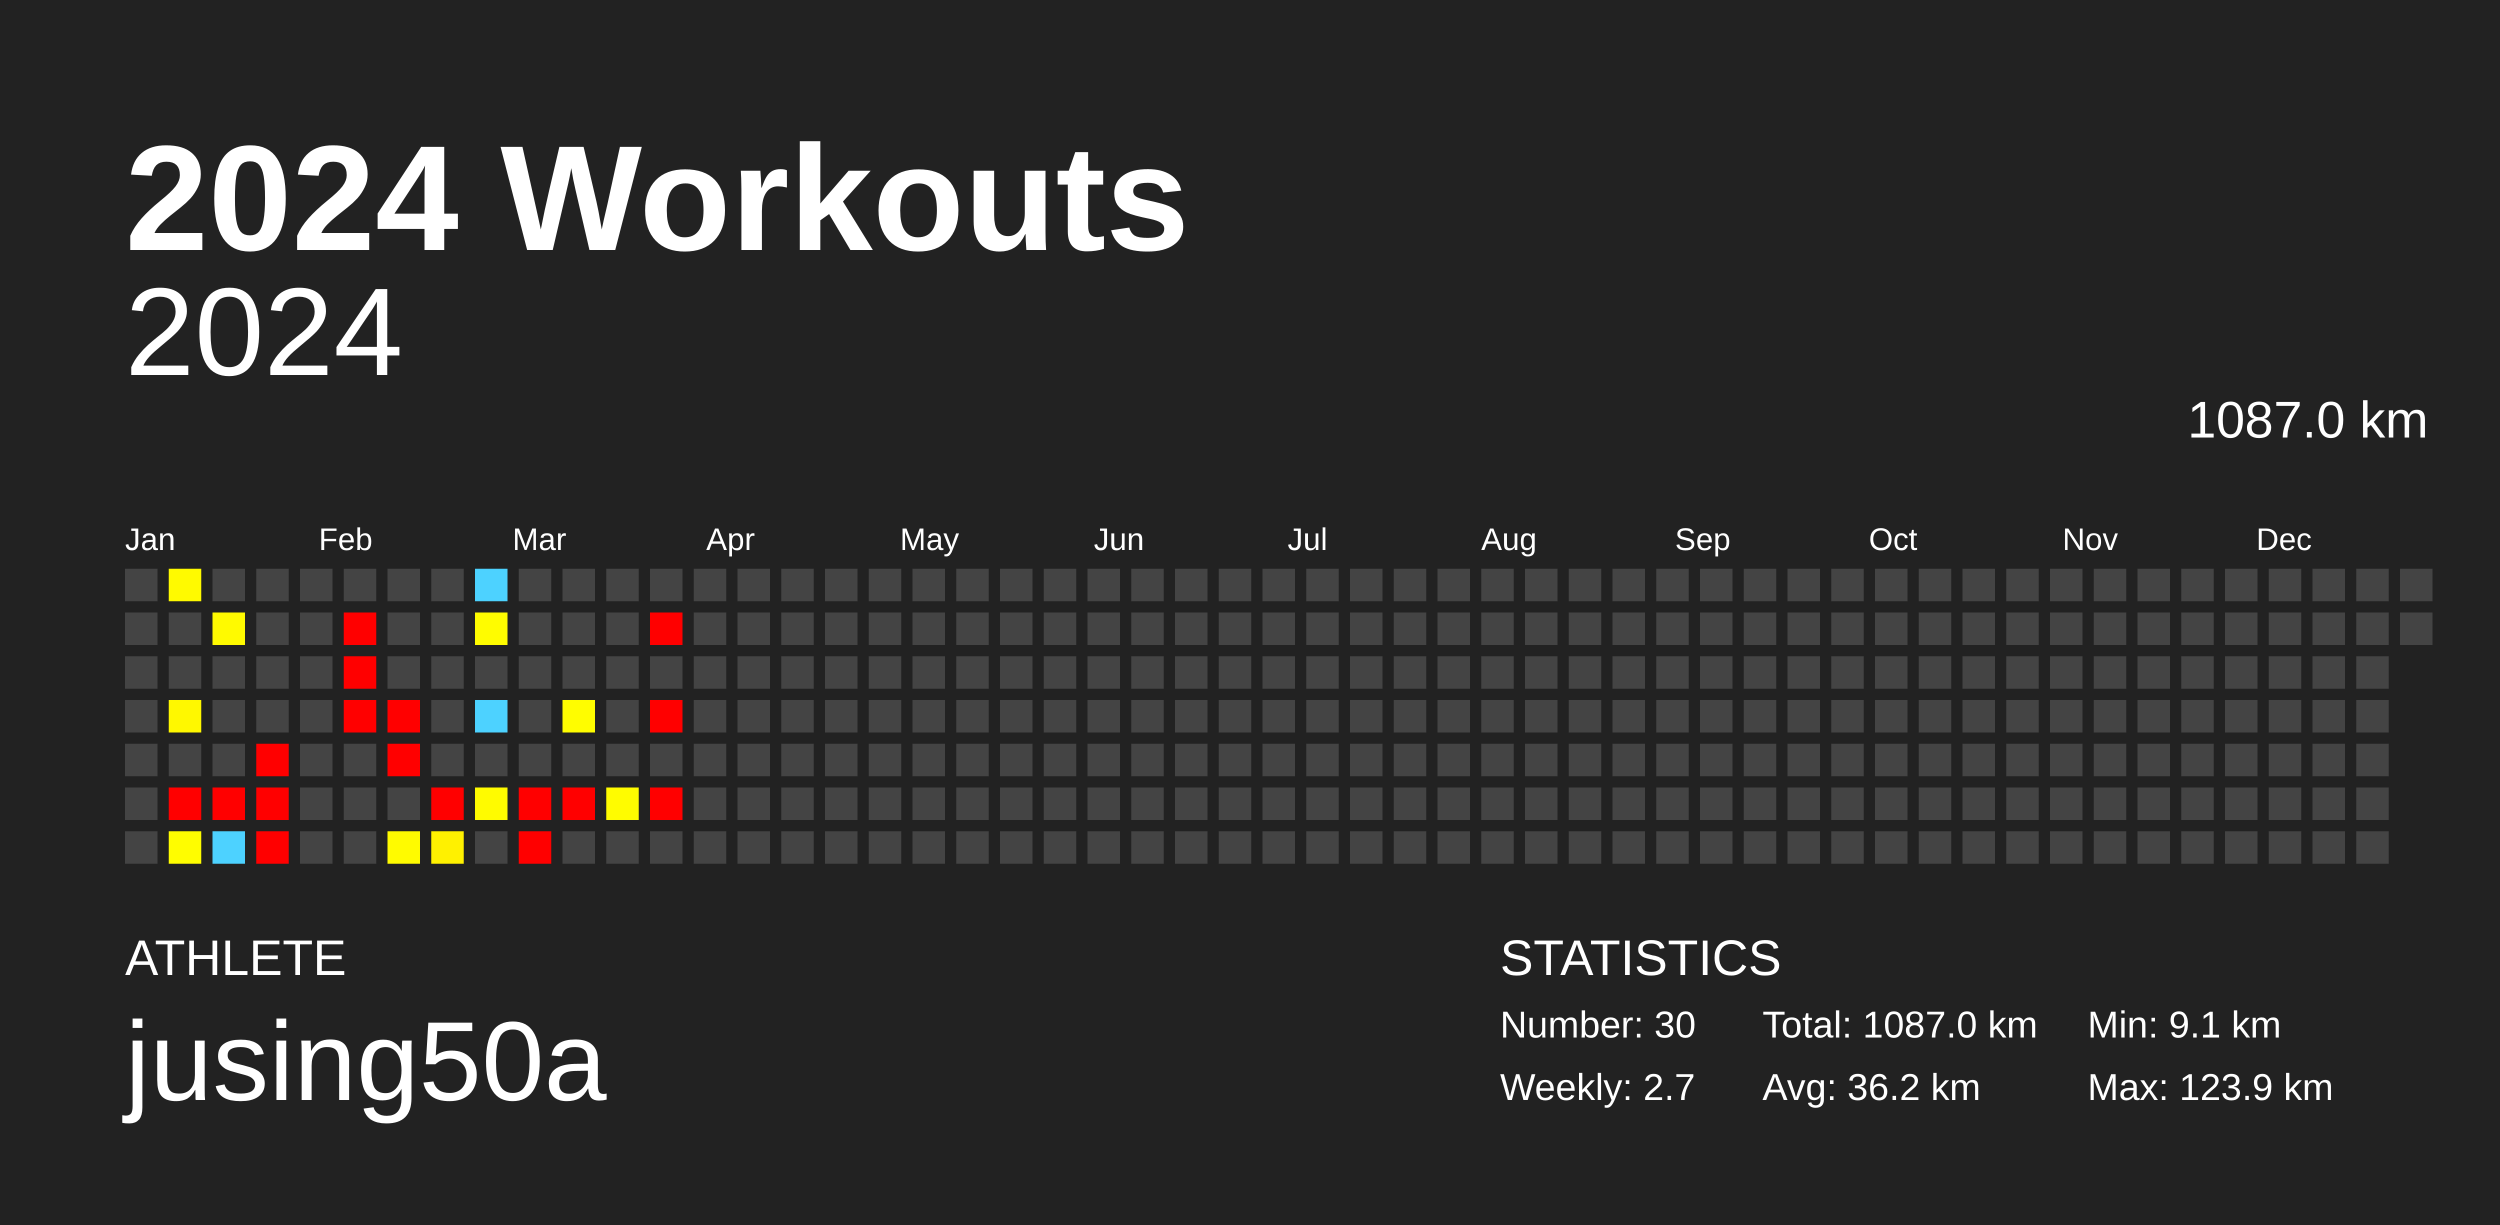
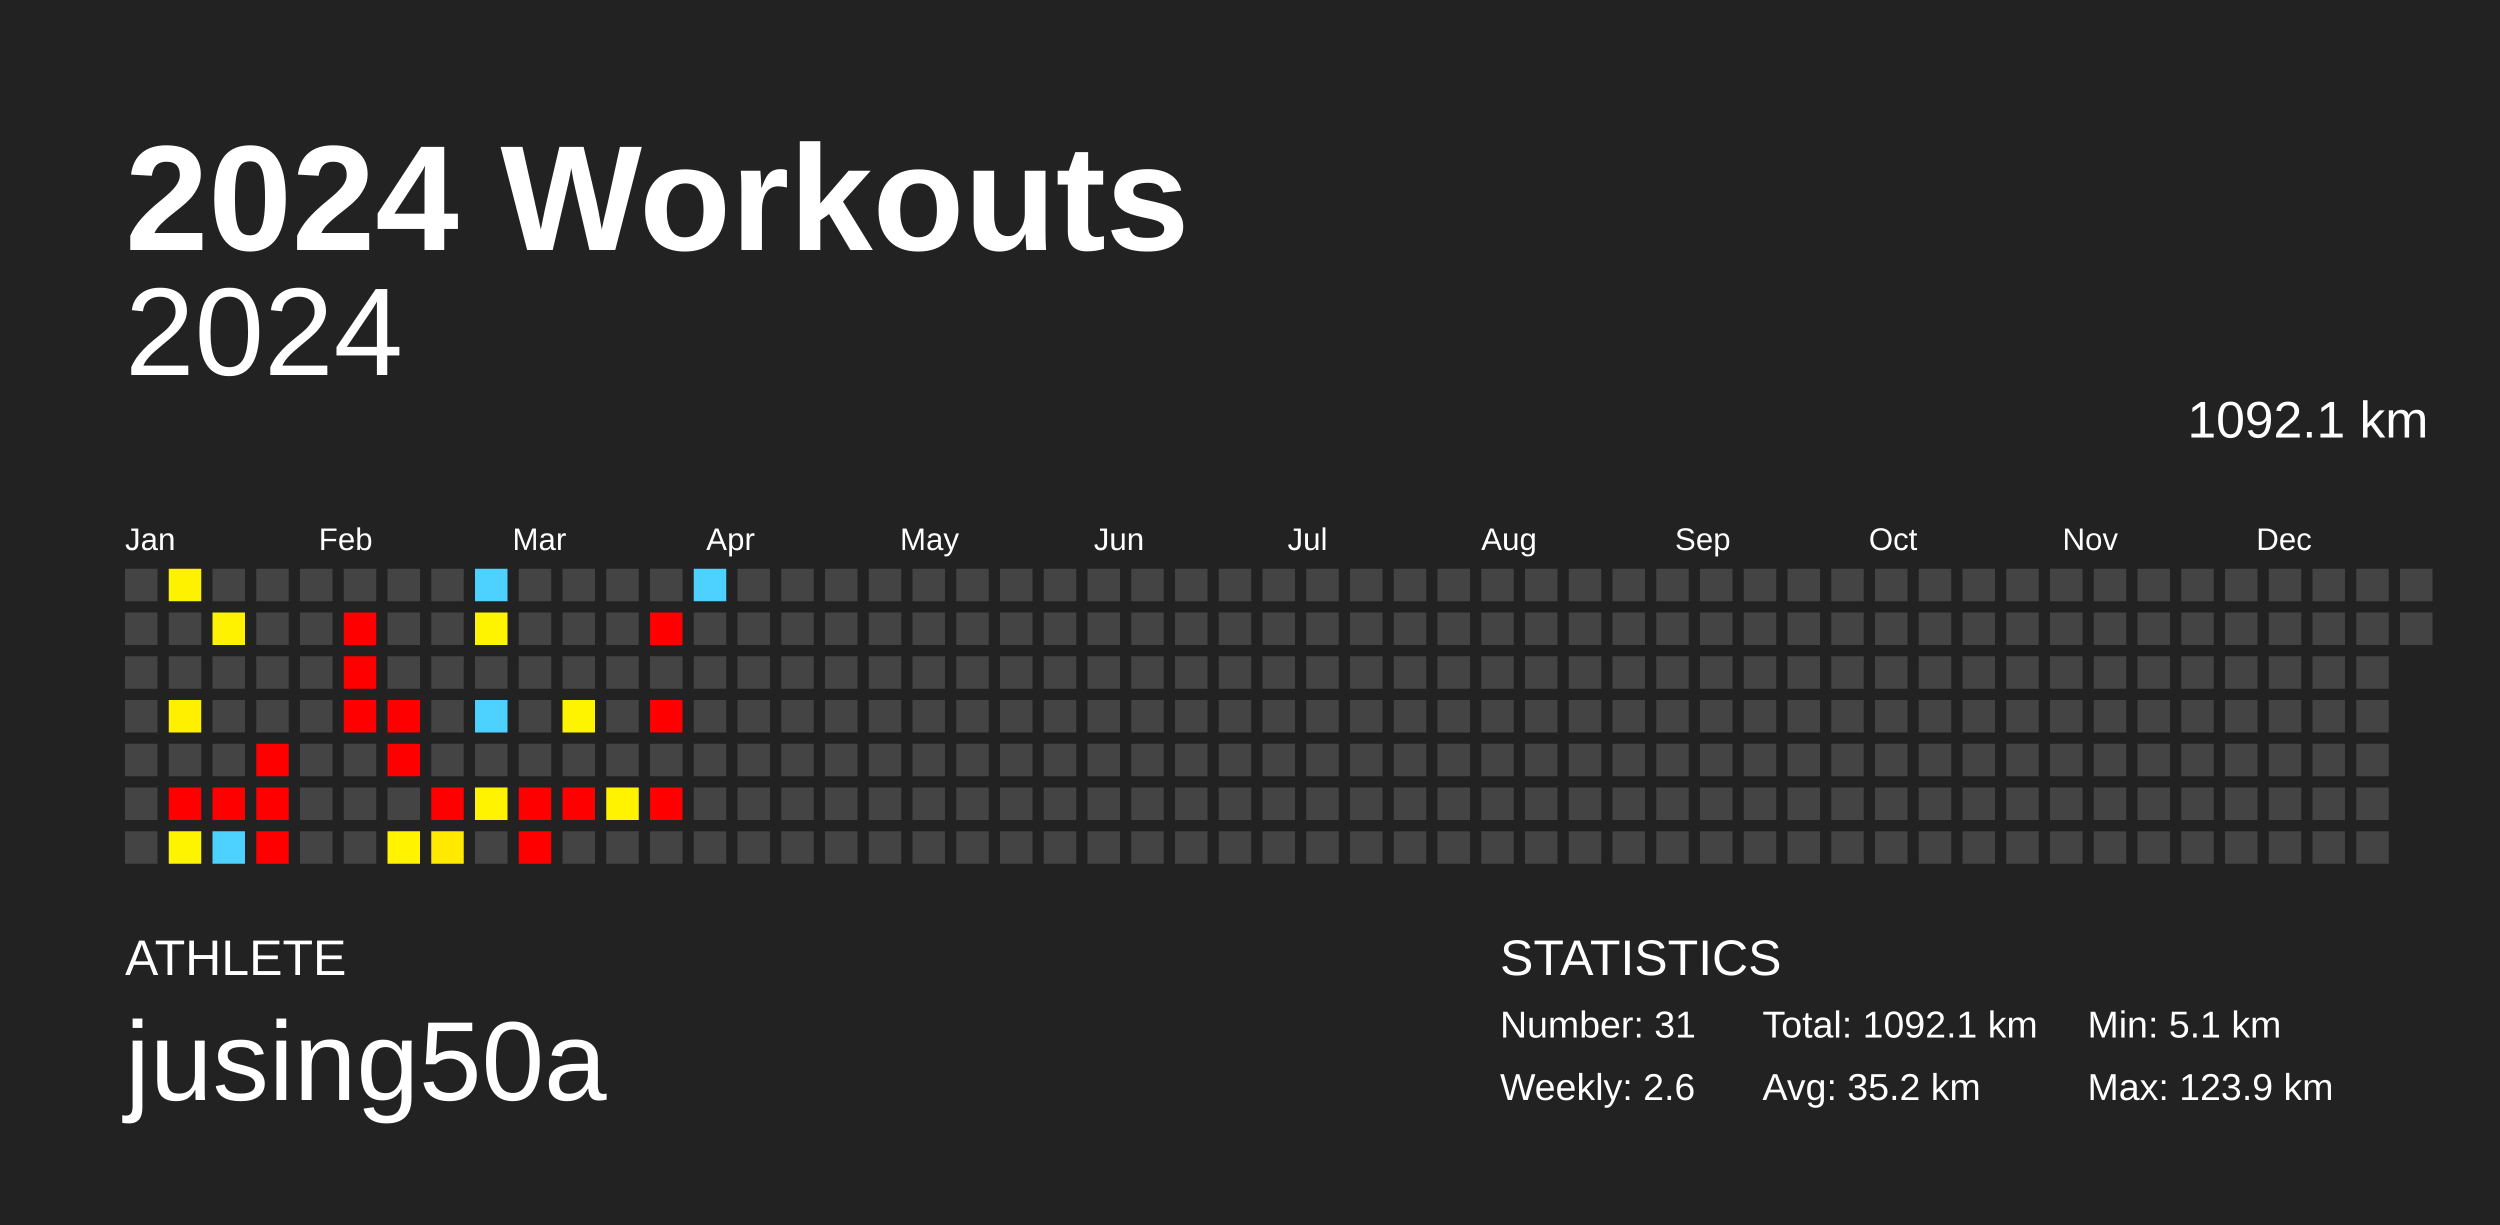
<svg xmlns="http://www.w3.org/2000/svg" baseProfile="full" height="98mm" version="1.1" viewBox="0,0,200,98" width="200mm">
  <defs />
  <rect fill="#222222" height="98" width="200" x="0" y="0" />
  <text fill="#FFFFFF" style="font-size:12px; font-family:Arial; font-weight:bold;" x="10" y="20">2024 Workouts</text>
  <text fill="#FFFFFF" style="font-size:4px; font-family:Arial" x="10" y="78">ATHLETE</text>
  <text fill="#FFFFFF" style="font-size:9px; font-family:Arial" x="10" y="88">jusing50a</text>
  <text fill="#FFFFFF" style="font-size:4px; font-family:Arial" x="120" y="78">STATISTICS</text>
-   <text fill="#FFFFFF" style="font-size:3px; font-family:Arial" x="120" y="83">Number: 30</text>
-   <text fill="#FFFFFF" style="font-size:3px; font-family:Arial" x="120" y="88">Weekly: 2.7</text>
-   <text fill="#FFFFFF" style="font-size:3px; font-family:Arial" x="141" y="83">Total: 1087.0 km</text>
-   <text fill="#FFFFFF" style="font-size:3px; font-family:Arial" x="141" y="88">Avg: 36.2 km</text>
-   <text fill="#FFFFFF" style="font-size:3px; font-family:Arial" x="167" y="83">Min: 9.1 km</text>
+   <text fill="#FFFFFF" style="font-size:3px; font-family:Arial" x="120" y="83">Number: 31</text>
+   <text fill="#FFFFFF" style="font-size:3px; font-family:Arial" x="120" y="88">Weekly: 2.6</text>
+   <text fill="#FFFFFF" style="font-size:3px; font-family:Arial" x="141" y="83">Total: 1092.1 km</text>
+   <text fill="#FFFFFF" style="font-size:3px; font-family:Arial" x="141" y="88">Avg: 35.2 km</text>
+   <text fill="#FFFFFF" style="font-size:3px; font-family:Arial" x="167" y="83">Min: 5.1 km</text>
  <text fill="#FFFFFF" style="font-size:3px; font-family:Arial" x="167" y="88">Max: 123.9 km</text>
  <text alignment-baseline="hanging" fill="#FFFFFF" style="font-size:10.0px; font-family:Arial;" x="10" y="30">2024</text>
-   <text alignment-baseline="hanging" fill="#FFFFFF" style="font-size:4.125px; font-family:Arial;" x="175" y="35">1087.0 km</text>
+   <text alignment-baseline="hanging" fill="#FFFFFF" style="font-size:4.125px; font-family:Arial;" x="175" y="35">1092.1 km</text>
  <text fill="#FFFFFF" style="font-size:2.5px; font-family:Arial" x="10.0" y="44">Jan</text>
  <text fill="#FFFFFF" style="font-size:2.5px; font-family:Arial" x="25.5" y="44">Feb</text>
  <text fill="#FFFFFF" style="font-size:2.5px; font-family:Arial" x="41.0" y="44">Mar</text>
  <text fill="#FFFFFF" style="font-size:2.5px; font-family:Arial" x="56.5" y="44">Apr</text>
  <text fill="#FFFFFF" style="font-size:2.5px; font-family:Arial" x="72.0" y="44">May</text>
  <text fill="#FFFFFF" style="font-size:2.5px; font-family:Arial" x="87.5" y="44">Jun</text>
  <text fill="#FFFFFF" style="font-size:2.5px; font-family:Arial" x="103.0" y="44">Jul</text>
  <text fill="#FFFFFF" style="font-size:2.5px; font-family:Arial" x="118.5" y="44">Aug</text>
  <text fill="#FFFFFF" style="font-size:2.5px; font-family:Arial" x="134.0" y="44">Sep</text>
  <text fill="#FFFFFF" style="font-size:2.5px; font-family:Arial" x="149.5" y="44">Oct</text>
  <text fill="#FFFFFF" style="font-size:2.5px; font-family:Arial" x="165.0" y="44">Nov</text>
  <text fill="#FFFFFF" style="font-size:2.5px; font-family:Arial" x="180.5" y="44">Dec</text>
  <rect fill="#444444" height="2.6" width="2.6" x="10.0" y="45.5" />
  <rect fill="#444444" height="2.6" width="2.6" x="10.0" y="49.0" />
  <rect fill="#444444" height="2.6" width="2.6" x="10.0" y="52.5" />
  <rect fill="#444444" height="2.6" width="2.6" x="10.0" y="56.0" />
  <rect fill="#444444" height="2.6" width="2.6" x="10.0" y="59.5" />
  <rect fill="#444444" height="2.6" width="2.6" x="10.0" y="63.0" />
  <rect fill="#444444" height="2.6" width="2.6" x="10.0" y="66.5" />
-   <rect fill="#fffa00" height="2.6" width="2.6" x="13.5" y="45.5" />
+   <rect fill="#fff200" height="2.6" width="2.6" x="13.5" y="45.5" />
  <rect fill="#444444" height="2.6" width="2.6" x="13.5" y="49.0" />
  <rect fill="#444444" height="2.6" width="2.6" x="13.5" y="52.5" />
-   <rect fill="#fff800" height="2.6" width="2.6" x="13.5" y="56.0" />
+   <rect fill="#fff000" height="2.6" width="2.6" x="13.5" y="56.0" />
  <rect fill="#444444" height="2.6" width="2.6" x="13.5" y="59.5" />
  <rect fill="red" height="2.6" width="2.6" x="13.5" y="63.0" />
-   <rect fill="#fffd00" height="2.6" width="2.6" x="13.5" y="66.5" />
+   <rect fill="#fff400" height="2.6" width="2.6" x="13.5" y="66.5" />
  <rect fill="#444444" height="2.6" width="2.6" x="17.0" y="45.5" />
-   <rect fill="#fffa00" height="2.6" width="2.6" x="17.0" y="49.0" />
+   <rect fill="#fff200" height="2.6" width="2.6" x="17.0" y="49.0" />
  <rect fill="#444444" height="2.6" width="2.6" x="17.0" y="52.5" />
  <rect fill="#444444" height="2.6" width="2.6" x="17.0" y="56.0" />
  <rect fill="#444444" height="2.6" width="2.6" x="17.0" y="59.5" />
  <rect fill="red" height="2.6" width="2.6" x="17.0" y="63.0" />
  <rect fill="#4dd2ff" height="2.6" width="2.6" x="17.0" y="66.5" />
  <rect fill="#444444" height="2.6" width="2.6" x="20.5" y="45.5" />
  <rect fill="#444444" height="2.6" width="2.6" x="20.5" y="49.0" />
  <rect fill="#444444" height="2.6" width="2.6" x="20.5" y="52.5" />
  <rect fill="#444444" height="2.6" width="2.6" x="20.5" y="56.0" />
  <rect fill="red" height="2.6" width="2.6" x="20.5" y="59.5" />
  <rect fill="red" height="2.6" width="2.6" x="20.5" y="63.0" />
  <rect fill="red" height="2.6" width="2.6" x="20.5" y="66.5" />
  <rect fill="#444444" height="2.6" width="2.6" x="24.0" y="45.5" />
  <rect fill="#444444" height="2.6" width="2.6" x="24.0" y="49.0" />
  <rect fill="#444444" height="2.6" width="2.6" x="24.0" y="52.5" />
  <rect fill="#444444" height="2.6" width="2.6" x="24.0" y="56.0" />
  <rect fill="#444444" height="2.6" width="2.6" x="24.0" y="59.5" />
  <rect fill="#444444" height="2.6" width="2.6" x="24.0" y="63.0" />
  <rect fill="#444444" height="2.6" width="2.6" x="24.0" y="66.5" />
  <rect fill="#444444" height="2.6" width="2.6" x="27.5" y="45.5" />
  <rect fill="red" height="2.6" width="2.6" x="27.5" y="49.0" />
  <rect fill="red" height="2.6" width="2.6" x="27.5" y="52.5" />
  <rect fill="red" height="2.6" width="2.6" x="27.5" y="56.0" />
  <rect fill="#444444" height="2.6" width="2.6" x="27.5" y="59.5" />
  <rect fill="#444444" height="2.6" width="2.6" x="27.5" y="63.0" />
  <rect fill="#444444" height="2.6" width="2.6" x="27.5" y="66.5" />
  <rect fill="#444444" height="2.6" width="2.6" x="31.0" y="45.5" />
  <rect fill="#444444" height="2.6" width="2.6" x="31.0" y="49.0" />
  <rect fill="#444444" height="2.6" width="2.6" x="31.0" y="52.5" />
  <rect fill="red" height="2.6" width="2.6" x="31.0" y="56.0" />
  <rect fill="red" height="2.6" width="2.6" x="31.0" y="59.5" />
  <rect fill="#444444" height="2.6" width="2.6" x="31.0" y="63.0" />
-   <rect fill="#fffb00" height="2.6" width="2.6" x="31.0" y="66.5" />
+   <rect fill="#fff300" height="2.6" width="2.6" x="31.0" y="66.5" />
  <rect fill="#444444" height="2.6" width="2.6" x="34.5" y="45.5" />
  <rect fill="#444444" height="2.6" width="2.6" x="34.5" y="49.0" />
  <rect fill="#444444" height="2.6" width="2.6" x="34.5" y="52.5" />
  <rect fill="#444444" height="2.6" width="2.6" x="34.5" y="56.0" />
  <rect fill="#444444" height="2.6" width="2.6" x="34.5" y="59.5" />
  <rect fill="red" height="2.6" width="2.6" x="34.5" y="63.0" />
-   <rect fill="#fff100" height="2.6" width="2.6" x="34.5" y="66.5" />
+   <rect fill="#ffe900" height="2.6" width="2.6" x="34.5" y="66.5" />
  <rect fill="#4dd2ff" height="2.6" width="2.6" x="38.0" y="45.5" />
-   <rect fill="#fffc00" height="2.6" width="2.6" x="38.0" y="49.0" />
+   <rect fill="#fff400" height="2.6" width="2.6" x="38.0" y="49.0" />
  <rect fill="#444444" height="2.6" width="2.6" x="38.0" y="52.5" />
  <rect fill="#4dd2ff" height="2.6" width="2.6" x="38.0" y="56.0" />
  <rect fill="#444444" height="2.6" width="2.6" x="38.0" y="59.5" />
-   <rect fill="#fffb00" height="2.6" width="2.6" x="38.0" y="63.0" />
+   <rect fill="#fff300" height="2.6" width="2.6" x="38.0" y="63.0" />
  <rect fill="#444444" height="2.6" width="2.6" x="38.0" y="66.5" />
  <rect fill="#444444" height="2.6" width="2.6" x="41.5" y="45.5" />
  <rect fill="#444444" height="2.6" width="2.6" x="41.5" y="49.0" />
  <rect fill="#444444" height="2.6" width="2.6" x="41.5" y="52.5" />
  <rect fill="#444444" height="2.6" width="2.6" x="41.5" y="56.0" />
  <rect fill="#444444" height="2.6" width="2.6" x="41.5" y="59.5" />
  <rect fill="red" height="2.6" width="2.6" x="41.5" y="63.0" />
  <rect fill="red" height="2.6" width="2.6" x="41.5" y="66.5" />
  <rect fill="#444444" height="2.6" width="2.6" x="45.0" y="45.5" />
  <rect fill="#444444" height="2.6" width="2.6" x="45.0" y="49.0" />
  <rect fill="#444444" height="2.6" width="2.6" x="45.0" y="52.5" />
-   <rect fill="#fffd00" height="2.6" width="2.6" x="45.0" y="56.0" />
+   <rect fill="#fff400" height="2.6" width="2.6" x="45.0" y="56.0" />
  <rect fill="#444444" height="2.6" width="2.6" x="45.0" y="59.5" />
  <rect fill="red" height="2.6" width="2.6" x="45.0" y="63.0" />
  <rect fill="#444444" height="2.6" width="2.6" x="45.0" y="66.5" />
  <rect fill="#444444" height="2.6" width="2.6" x="48.5" y="45.5" />
  <rect fill="#444444" height="2.6" width="2.6" x="48.5" y="49.0" />
  <rect fill="#444444" height="2.6" width="2.6" x="48.5" y="52.5" />
  <rect fill="#444444" height="2.6" width="2.6" x="48.5" y="56.0" />
  <rect fill="#444444" height="2.6" width="2.6" x="48.5" y="59.5" />
-   <rect fill="#fffc00" height="2.6" width="2.6" x="48.5" y="63.0" />
+   <rect fill="#fff300" height="2.6" width="2.6" x="48.5" y="63.0" />
  <rect fill="#444444" height="2.6" width="2.6" x="48.5" y="66.5" />
  <rect fill="#444444" height="2.6" width="2.6" x="52.0" y="45.5" />
  <rect fill="red" height="2.6" width="2.6" x="52.0" y="49.0" />
  <rect fill="#444444" height="2.6" width="2.6" x="52.0" y="52.5" />
  <rect fill="red" height="2.6" width="2.6" x="52.0" y="56.0" />
  <rect fill="#444444" height="2.6" width="2.6" x="52.0" y="59.5" />
  <rect fill="red" height="2.6" width="2.6" x="52.0" y="63.0" />
  <rect fill="#444444" height="2.6" width="2.6" x="52.0" y="66.5" />
-   <rect fill="#444444" height="2.6" width="2.6" x="55.5" y="45.5" />
+   <rect fill="#4dd2ff" height="2.6" width="2.6" x="55.5" y="45.5" />
  <rect fill="#444444" height="2.6" width="2.6" x="55.5" y="49.0" />
  <rect fill="#444444" height="2.6" width="2.6" x="55.5" y="52.5" />
  <rect fill="#444444" height="2.6" width="2.6" x="55.5" y="56.0" />
  <rect fill="#444444" height="2.6" width="2.6" x="55.5" y="59.5" />
  <rect fill="#444444" height="2.6" width="2.6" x="55.5" y="63.0" />
  <rect fill="#444444" height="2.6" width="2.6" x="55.5" y="66.5" />
  <rect fill="#444444" height="2.6" width="2.6" x="59.0" y="45.5" />
  <rect fill="#444444" height="2.6" width="2.6" x="59.0" y="49.0" />
  <rect fill="#444444" height="2.6" width="2.6" x="59.0" y="52.5" />
  <rect fill="#444444" height="2.6" width="2.6" x="59.0" y="56.0" />
  <rect fill="#444444" height="2.6" width="2.6" x="59.0" y="59.5" />
  <rect fill="#444444" height="2.6" width="2.6" x="59.0" y="63.0" />
  <rect fill="#444444" height="2.6" width="2.6" x="59.0" y="66.5" />
  <rect fill="#444444" height="2.6" width="2.6" x="62.5" y="45.5" />
  <rect fill="#444444" height="2.6" width="2.6" x="62.5" y="49.0" />
  <rect fill="#444444" height="2.6" width="2.6" x="62.5" y="52.5" />
  <rect fill="#444444" height="2.6" width="2.6" x="62.5" y="56.0" />
  <rect fill="#444444" height="2.6" width="2.6" x="62.5" y="59.5" />
  <rect fill="#444444" height="2.6" width="2.6" x="62.5" y="63.0" />
  <rect fill="#444444" height="2.6" width="2.6" x="62.5" y="66.5" />
  <rect fill="#444444" height="2.6" width="2.6" x="66.0" y="45.5" />
  <rect fill="#444444" height="2.6" width="2.6" x="66.0" y="49.0" />
  <rect fill="#444444" height="2.6" width="2.6" x="66.0" y="52.5" />
  <rect fill="#444444" height="2.6" width="2.6" x="66.0" y="56.0" />
  <rect fill="#444444" height="2.6" width="2.6" x="66.0" y="59.5" />
  <rect fill="#444444" height="2.6" width="2.6" x="66.0" y="63.0" />
  <rect fill="#444444" height="2.6" width="2.6" x="66.0" y="66.5" />
  <rect fill="#444444" height="2.6" width="2.6" x="69.5" y="45.5" />
  <rect fill="#444444" height="2.6" width="2.6" x="69.5" y="49.0" />
  <rect fill="#444444" height="2.6" width="2.6" x="69.5" y="52.5" />
  <rect fill="#444444" height="2.6" width="2.6" x="69.5" y="56.0" />
  <rect fill="#444444" height="2.6" width="2.6" x="69.5" y="59.5" />
  <rect fill="#444444" height="2.6" width="2.6" x="69.5" y="63.0" />
  <rect fill="#444444" height="2.6" width="2.6" x="69.5" y="66.5" />
  <rect fill="#444444" height="2.6" width="2.6" x="73.0" y="45.5" />
  <rect fill="#444444" height="2.6" width="2.6" x="73.0" y="49.0" />
  <rect fill="#444444" height="2.6" width="2.6" x="73.0" y="52.5" />
  <rect fill="#444444" height="2.6" width="2.6" x="73.0" y="56.0" />
  <rect fill="#444444" height="2.6" width="2.6" x="73.0" y="59.5" />
  <rect fill="#444444" height="2.6" width="2.6" x="73.0" y="63.0" />
  <rect fill="#444444" height="2.6" width="2.6" x="73.0" y="66.5" />
  <rect fill="#444444" height="2.6" width="2.6" x="76.5" y="45.5" />
  <rect fill="#444444" height="2.6" width="2.6" x="76.5" y="49.0" />
  <rect fill="#444444" height="2.6" width="2.6" x="76.5" y="52.5" />
  <rect fill="#444444" height="2.6" width="2.6" x="76.5" y="56.0" />
  <rect fill="#444444" height="2.6" width="2.6" x="76.5" y="59.5" />
  <rect fill="#444444" height="2.6" width="2.6" x="76.5" y="63.0" />
  <rect fill="#444444" height="2.6" width="2.6" x="76.5" y="66.5" />
  <rect fill="#444444" height="2.6" width="2.6" x="80.0" y="45.5" />
  <rect fill="#444444" height="2.6" width="2.6" x="80.0" y="49.0" />
  <rect fill="#444444" height="2.6" width="2.6" x="80.0" y="52.5" />
  <rect fill="#444444" height="2.6" width="2.6" x="80.0" y="56.0" />
  <rect fill="#444444" height="2.6" width="2.6" x="80.0" y="59.5" />
  <rect fill="#444444" height="2.6" width="2.6" x="80.0" y="63.0" />
  <rect fill="#444444" height="2.6" width="2.6" x="80.0" y="66.5" />
  <rect fill="#444444" height="2.6" width="2.6" x="83.5" y="45.5" />
  <rect fill="#444444" height="2.6" width="2.6" x="83.5" y="49.0" />
  <rect fill="#444444" height="2.6" width="2.6" x="83.5" y="52.5" />
  <rect fill="#444444" height="2.6" width="2.6" x="83.5" y="56.0" />
  <rect fill="#444444" height="2.6" width="2.6" x="83.5" y="59.5" />
  <rect fill="#444444" height="2.6" width="2.6" x="83.5" y="63.0" />
  <rect fill="#444444" height="2.6" width="2.6" x="83.5" y="66.5" />
  <rect fill="#444444" height="2.6" width="2.6" x="87.0" y="45.5" />
  <rect fill="#444444" height="2.6" width="2.6" x="87.0" y="49.0" />
  <rect fill="#444444" height="2.6" width="2.6" x="87.0" y="52.5" />
  <rect fill="#444444" height="2.6" width="2.6" x="87.0" y="56.0" />
  <rect fill="#444444" height="2.6" width="2.6" x="87.0" y="59.5" />
  <rect fill="#444444" height="2.6" width="2.6" x="87.0" y="63.0" />
  <rect fill="#444444" height="2.6" width="2.6" x="87.0" y="66.5" />
  <rect fill="#444444" height="2.6" width="2.6" x="90.5" y="45.5" />
  <rect fill="#444444" height="2.6" width="2.6" x="90.5" y="49.0" />
  <rect fill="#444444" height="2.6" width="2.6" x="90.5" y="52.5" />
  <rect fill="#444444" height="2.6" width="2.6" x="90.5" y="56.0" />
  <rect fill="#444444" height="2.6" width="2.6" x="90.5" y="59.5" />
  <rect fill="#444444" height="2.6" width="2.6" x="90.5" y="63.0" />
  <rect fill="#444444" height="2.6" width="2.6" x="90.5" y="66.5" />
  <rect fill="#444444" height="2.6" width="2.6" x="94.0" y="45.5" />
  <rect fill="#444444" height="2.6" width="2.6" x="94.0" y="49.0" />
  <rect fill="#444444" height="2.6" width="2.6" x="94.0" y="52.5" />
  <rect fill="#444444" height="2.6" width="2.6" x="94.0" y="56.0" />
  <rect fill="#444444" height="2.6" width="2.6" x="94.0" y="59.5" />
  <rect fill="#444444" height="2.6" width="2.6" x="94.0" y="63.0" />
  <rect fill="#444444" height="2.6" width="2.6" x="94.0" y="66.5" />
  <rect fill="#444444" height="2.6" width="2.6" x="97.5" y="45.5" />
  <rect fill="#444444" height="2.6" width="2.6" x="97.5" y="49.0" />
  <rect fill="#444444" height="2.6" width="2.6" x="97.5" y="52.5" />
  <rect fill="#444444" height="2.6" width="2.6" x="97.5" y="56.0" />
  <rect fill="#444444" height="2.6" width="2.6" x="97.5" y="59.5" />
  <rect fill="#444444" height="2.6" width="2.6" x="97.5" y="63.0" />
  <rect fill="#444444" height="2.6" width="2.6" x="97.5" y="66.5" />
  <rect fill="#444444" height="2.6" width="2.6" x="101.0" y="45.5" />
  <rect fill="#444444" height="2.6" width="2.6" x="101.0" y="49.0" />
  <rect fill="#444444" height="2.6" width="2.6" x="101.0" y="52.5" />
  <rect fill="#444444" height="2.6" width="2.6" x="101.0" y="56.0" />
  <rect fill="#444444" height="2.6" width="2.6" x="101.0" y="59.5" />
  <rect fill="#444444" height="2.6" width="2.6" x="101.0" y="63.0" />
  <rect fill="#444444" height="2.6" width="2.6" x="101.0" y="66.5" />
  <rect fill="#444444" height="2.6" width="2.6" x="104.5" y="45.5" />
  <rect fill="#444444" height="2.6" width="2.6" x="104.5" y="49.0" />
  <rect fill="#444444" height="2.6" width="2.6" x="104.5" y="52.5" />
  <rect fill="#444444" height="2.6" width="2.6" x="104.5" y="56.0" />
  <rect fill="#444444" height="2.6" width="2.6" x="104.5" y="59.5" />
  <rect fill="#444444" height="2.6" width="2.6" x="104.5" y="63.0" />
  <rect fill="#444444" height="2.6" width="2.6" x="104.5" y="66.5" />
  <rect fill="#444444" height="2.6" width="2.6" x="108.0" y="45.5" />
  <rect fill="#444444" height="2.6" width="2.6" x="108.0" y="49.0" />
  <rect fill="#444444" height="2.6" width="2.6" x="108.0" y="52.5" />
  <rect fill="#444444" height="2.6" width="2.6" x="108.0" y="56.0" />
  <rect fill="#444444" height="2.6" width="2.6" x="108.0" y="59.5" />
  <rect fill="#444444" height="2.6" width="2.6" x="108.0" y="63.0" />
  <rect fill="#444444" height="2.6" width="2.6" x="108.0" y="66.5" />
  <rect fill="#444444" height="2.6" width="2.6" x="111.5" y="45.5" />
  <rect fill="#444444" height="2.6" width="2.6" x="111.5" y="49.0" />
  <rect fill="#444444" height="2.6" width="2.6" x="111.5" y="52.5" />
  <rect fill="#444444" height="2.6" width="2.6" x="111.5" y="56.0" />
  <rect fill="#444444" height="2.6" width="2.6" x="111.5" y="59.5" />
  <rect fill="#444444" height="2.6" width="2.6" x="111.5" y="63.0" />
  <rect fill="#444444" height="2.6" width="2.6" x="111.5" y="66.5" />
  <rect fill="#444444" height="2.6" width="2.6" x="115.0" y="45.5" />
  <rect fill="#444444" height="2.6" width="2.6" x="115.0" y="49.0" />
  <rect fill="#444444" height="2.6" width="2.6" x="115.0" y="52.5" />
  <rect fill="#444444" height="2.6" width="2.6" x="115.0" y="56.0" />
  <rect fill="#444444" height="2.6" width="2.6" x="115.0" y="59.5" />
  <rect fill="#444444" height="2.6" width="2.6" x="115.0" y="63.0" />
  <rect fill="#444444" height="2.6" width="2.6" x="115.0" y="66.5" />
  <rect fill="#444444" height="2.6" width="2.6" x="118.5" y="45.5" />
  <rect fill="#444444" height="2.6" width="2.6" x="118.5" y="49.0" />
  <rect fill="#444444" height="2.6" width="2.6" x="118.5" y="52.5" />
  <rect fill="#444444" height="2.6" width="2.6" x="118.5" y="56.0" />
  <rect fill="#444444" height="2.6" width="2.6" x="118.5" y="59.5" />
  <rect fill="#444444" height="2.6" width="2.6" x="118.5" y="63.0" />
  <rect fill="#444444" height="2.6" width="2.6" x="118.5" y="66.5" />
  <rect fill="#444444" height="2.6" width="2.6" x="122.0" y="45.5" />
  <rect fill="#444444" height="2.6" width="2.6" x="122.0" y="49.0" />
  <rect fill="#444444" height="2.6" width="2.6" x="122.0" y="52.5" />
  <rect fill="#444444" height="2.6" width="2.6" x="122.0" y="56.0" />
  <rect fill="#444444" height="2.6" width="2.6" x="122.0" y="59.5" />
  <rect fill="#444444" height="2.6" width="2.6" x="122.0" y="63.0" />
  <rect fill="#444444" height="2.6" width="2.6" x="122.0" y="66.5" />
  <rect fill="#444444" height="2.6" width="2.6" x="125.5" y="45.5" />
  <rect fill="#444444" height="2.6" width="2.6" x="125.5" y="49.0" />
  <rect fill="#444444" height="2.6" width="2.6" x="125.5" y="52.5" />
  <rect fill="#444444" height="2.6" width="2.6" x="125.5" y="56.0" />
  <rect fill="#444444" height="2.6" width="2.6" x="125.5" y="59.5" />
  <rect fill="#444444" height="2.6" width="2.6" x="125.5" y="63.0" />
  <rect fill="#444444" height="2.6" width="2.6" x="125.5" y="66.5" />
  <rect fill="#444444" height="2.6" width="2.6" x="129.0" y="45.5" />
  <rect fill="#444444" height="2.6" width="2.6" x="129.0" y="49.0" />
  <rect fill="#444444" height="2.6" width="2.6" x="129.0" y="52.5" />
  <rect fill="#444444" height="2.6" width="2.6" x="129.0" y="56.0" />
  <rect fill="#444444" height="2.6" width="2.6" x="129.0" y="59.5" />
  <rect fill="#444444" height="2.6" width="2.6" x="129.0" y="63.0" />
  <rect fill="#444444" height="2.6" width="2.6" x="129.0" y="66.5" />
  <rect fill="#444444" height="2.6" width="2.6" x="132.5" y="45.5" />
  <rect fill="#444444" height="2.6" width="2.6" x="132.5" y="49.0" />
  <rect fill="#444444" height="2.6" width="2.6" x="132.5" y="52.5" />
  <rect fill="#444444" height="2.6" width="2.6" x="132.5" y="56.0" />
  <rect fill="#444444" height="2.6" width="2.6" x="132.5" y="59.5" />
  <rect fill="#444444" height="2.6" width="2.6" x="132.5" y="63.0" />
  <rect fill="#444444" height="2.6" width="2.6" x="132.5" y="66.5" />
  <rect fill="#444444" height="2.6" width="2.6" x="136.0" y="45.5" />
  <rect fill="#444444" height="2.6" width="2.6" x="136.0" y="49.0" />
  <rect fill="#444444" height="2.6" width="2.6" x="136.0" y="52.5" />
  <rect fill="#444444" height="2.6" width="2.6" x="136.0" y="56.0" />
  <rect fill="#444444" height="2.6" width="2.6" x="136.0" y="59.5" />
  <rect fill="#444444" height="2.6" width="2.6" x="136.0" y="63.0" />
  <rect fill="#444444" height="2.6" width="2.6" x="136.0" y="66.5" />
  <rect fill="#444444" height="2.6" width="2.6" x="139.5" y="45.5" />
  <rect fill="#444444" height="2.6" width="2.6" x="139.5" y="49.0" />
  <rect fill="#444444" height="2.6" width="2.6" x="139.5" y="52.5" />
  <rect fill="#444444" height="2.6" width="2.6" x="139.5" y="56.0" />
  <rect fill="#444444" height="2.6" width="2.6" x="139.5" y="59.5" />
  <rect fill="#444444" height="2.6" width="2.6" x="139.5" y="63.0" />
  <rect fill="#444444" height="2.6" width="2.6" x="139.5" y="66.5" />
  <rect fill="#444444" height="2.6" width="2.6" x="143.0" y="45.5" />
  <rect fill="#444444" height="2.6" width="2.6" x="143.0" y="49.0" />
  <rect fill="#444444" height="2.6" width="2.6" x="143.0" y="52.5" />
  <rect fill="#444444" height="2.6" width="2.6" x="143.0" y="56.0" />
  <rect fill="#444444" height="2.6" width="2.6" x="143.0" y="59.5" />
  <rect fill="#444444" height="2.6" width="2.6" x="143.0" y="63.0" />
  <rect fill="#444444" height="2.6" width="2.6" x="143.0" y="66.5" />
  <rect fill="#444444" height="2.6" width="2.6" x="146.5" y="45.5" />
  <rect fill="#444444" height="2.6" width="2.6" x="146.5" y="49.0" />
  <rect fill="#444444" height="2.6" width="2.6" x="146.5" y="52.5" />
  <rect fill="#444444" height="2.6" width="2.6" x="146.5" y="56.0" />
  <rect fill="#444444" height="2.6" width="2.6" x="146.5" y="59.5" />
  <rect fill="#444444" height="2.6" width="2.6" x="146.5" y="63.0" />
  <rect fill="#444444" height="2.6" width="2.6" x="146.5" y="66.5" />
  <rect fill="#444444" height="2.6" width="2.6" x="150.0" y="45.5" />
  <rect fill="#444444" height="2.6" width="2.6" x="150.0" y="49.0" />
  <rect fill="#444444" height="2.6" width="2.6" x="150.0" y="52.5" />
  <rect fill="#444444" height="2.6" width="2.6" x="150.0" y="56.0" />
  <rect fill="#444444" height="2.6" width="2.6" x="150.0" y="59.5" />
  <rect fill="#444444" height="2.6" width="2.6" x="150.0" y="63.0" />
  <rect fill="#444444" height="2.6" width="2.6" x="150.0" y="66.5" />
  <rect fill="#444444" height="2.6" width="2.6" x="153.5" y="45.5" />
  <rect fill="#444444" height="2.6" width="2.6" x="153.5" y="49.0" />
  <rect fill="#444444" height="2.6" width="2.6" x="153.5" y="52.5" />
  <rect fill="#444444" height="2.6" width="2.6" x="153.5" y="56.0" />
  <rect fill="#444444" height="2.6" width="2.6" x="153.5" y="59.5" />
  <rect fill="#444444" height="2.6" width="2.6" x="153.5" y="63.0" />
  <rect fill="#444444" height="2.6" width="2.6" x="153.5" y="66.5" />
  <rect fill="#444444" height="2.6" width="2.6" x="157.0" y="45.5" />
  <rect fill="#444444" height="2.6" width="2.6" x="157.0" y="49.0" />
  <rect fill="#444444" height="2.6" width="2.6" x="157.0" y="52.5" />
  <rect fill="#444444" height="2.6" width="2.6" x="157.0" y="56.0" />
  <rect fill="#444444" height="2.6" width="2.6" x="157.0" y="59.5" />
  <rect fill="#444444" height="2.6" width="2.6" x="157.0" y="63.0" />
  <rect fill="#444444" height="2.6" width="2.6" x="157.0" y="66.5" />
  <rect fill="#444444" height="2.6" width="2.6" x="160.5" y="45.5" />
  <rect fill="#444444" height="2.6" width="2.6" x="160.5" y="49.0" />
  <rect fill="#444444" height="2.6" width="2.6" x="160.5" y="52.5" />
  <rect fill="#444444" height="2.6" width="2.6" x="160.5" y="56.0" />
  <rect fill="#444444" height="2.6" width="2.6" x="160.5" y="59.5" />
  <rect fill="#444444" height="2.6" width="2.6" x="160.5" y="63.0" />
  <rect fill="#444444" height="2.6" width="2.6" x="160.5" y="66.5" />
  <rect fill="#444444" height="2.6" width="2.6" x="164.0" y="45.5" />
  <rect fill="#444444" height="2.6" width="2.6" x="164.0" y="49.0" />
  <rect fill="#444444" height="2.6" width="2.6" x="164.0" y="52.5" />
  <rect fill="#444444" height="2.6" width="2.6" x="164.0" y="56.0" />
  <rect fill="#444444" height="2.6" width="2.6" x="164.0" y="59.5" />
  <rect fill="#444444" height="2.6" width="2.6" x="164.0" y="63.0" />
  <rect fill="#444444" height="2.6" width="2.6" x="164.0" y="66.5" />
  <rect fill="#444444" height="2.6" width="2.6" x="167.5" y="45.5" />
  <rect fill="#444444" height="2.6" width="2.6" x="167.5" y="49.0" />
  <rect fill="#444444" height="2.6" width="2.6" x="167.5" y="52.5" />
  <rect fill="#444444" height="2.6" width="2.6" x="167.5" y="56.0" />
  <rect fill="#444444" height="2.6" width="2.6" x="167.5" y="59.5" />
  <rect fill="#444444" height="2.6" width="2.6" x="167.5" y="63.0" />
  <rect fill="#444444" height="2.6" width="2.6" x="167.5" y="66.5" />
  <rect fill="#444444" height="2.6" width="2.6" x="171.0" y="45.5" />
  <rect fill="#444444" height="2.6" width="2.6" x="171.0" y="49.0" />
  <rect fill="#444444" height="2.6" width="2.6" x="171.0" y="52.5" />
  <rect fill="#444444" height="2.6" width="2.6" x="171.0" y="56.0" />
  <rect fill="#444444" height="2.6" width="2.6" x="171.0" y="59.5" />
  <rect fill="#444444" height="2.6" width="2.6" x="171.0" y="63.0" />
  <rect fill="#444444" height="2.6" width="2.6" x="171.0" y="66.5" />
  <rect fill="#444444" height="2.6" width="2.6" x="174.5" y="45.5" />
  <rect fill="#444444" height="2.6" width="2.6" x="174.5" y="49.0" />
  <rect fill="#444444" height="2.6" width="2.6" x="174.5" y="52.5" />
  <rect fill="#444444" height="2.6" width="2.6" x="174.5" y="56.0" />
  <rect fill="#444444" height="2.6" width="2.6" x="174.5" y="59.5" />
  <rect fill="#444444" height="2.6" width="2.6" x="174.5" y="63.0" />
  <rect fill="#444444" height="2.6" width="2.6" x="174.5" y="66.5" />
  <rect fill="#444444" height="2.6" width="2.6" x="178.0" y="45.5" />
  <rect fill="#444444" height="2.6" width="2.6" x="178.0" y="49.0" />
  <rect fill="#444444" height="2.6" width="2.6" x="178.0" y="52.5" />
  <rect fill="#444444" height="2.6" width="2.6" x="178.0" y="56.0" />
  <rect fill="#444444" height="2.6" width="2.6" x="178.0" y="59.5" />
  <rect fill="#444444" height="2.6" width="2.6" x="178.0" y="63.0" />
  <rect fill="#444444" height="2.6" width="2.6" x="178.0" y="66.5" />
  <rect fill="#444444" height="2.6" width="2.6" x="181.5" y="45.5" />
  <rect fill="#444444" height="2.6" width="2.6" x="181.5" y="49.0" />
  <rect fill="#444444" height="2.6" width="2.6" x="181.5" y="52.5" />
  <rect fill="#444444" height="2.6" width="2.6" x="181.5" y="56.0" />
  <rect fill="#444444" height="2.6" width="2.6" x="181.5" y="59.5" />
  <rect fill="#444444" height="2.6" width="2.6" x="181.5" y="63.0" />
  <rect fill="#444444" height="2.6" width="2.6" x="181.5" y="66.5" />
  <rect fill="#444444" height="2.6" width="2.6" x="185.0" y="45.5" />
  <rect fill="#444444" height="2.6" width="2.6" x="185.0" y="49.0" />
  <rect fill="#444444" height="2.6" width="2.6" x="185.0" y="52.5" />
  <rect fill="#444444" height="2.6" width="2.6" x="185.0" y="56.0" />
  <rect fill="#444444" height="2.6" width="2.6" x="185.0" y="59.5" />
  <rect fill="#444444" height="2.6" width="2.6" x="185.0" y="63.0" />
  <rect fill="#444444" height="2.6" width="2.6" x="185.0" y="66.5" />
  <rect fill="#444444" height="2.6" width="2.6" x="188.5" y="45.5" />
  <rect fill="#444444" height="2.6" width="2.6" x="188.5" y="49.0" />
  <rect fill="#444444" height="2.6" width="2.6" x="188.5" y="52.5" />
  <rect fill="#444444" height="2.6" width="2.6" x="188.5" y="56.0" />
  <rect fill="#444444" height="2.6" width="2.6" x="188.5" y="59.5" />
  <rect fill="#444444" height="2.6" width="2.6" x="188.5" y="63.0" />
  <rect fill="#444444" height="2.6" width="2.6" x="188.5" y="66.5" />
  <rect fill="#444444" height="2.6" width="2.6" x="192.0" y="45.5" />
  <rect fill="#444444" height="2.6" width="2.6" x="192.0" y="49.0" />
</svg>
